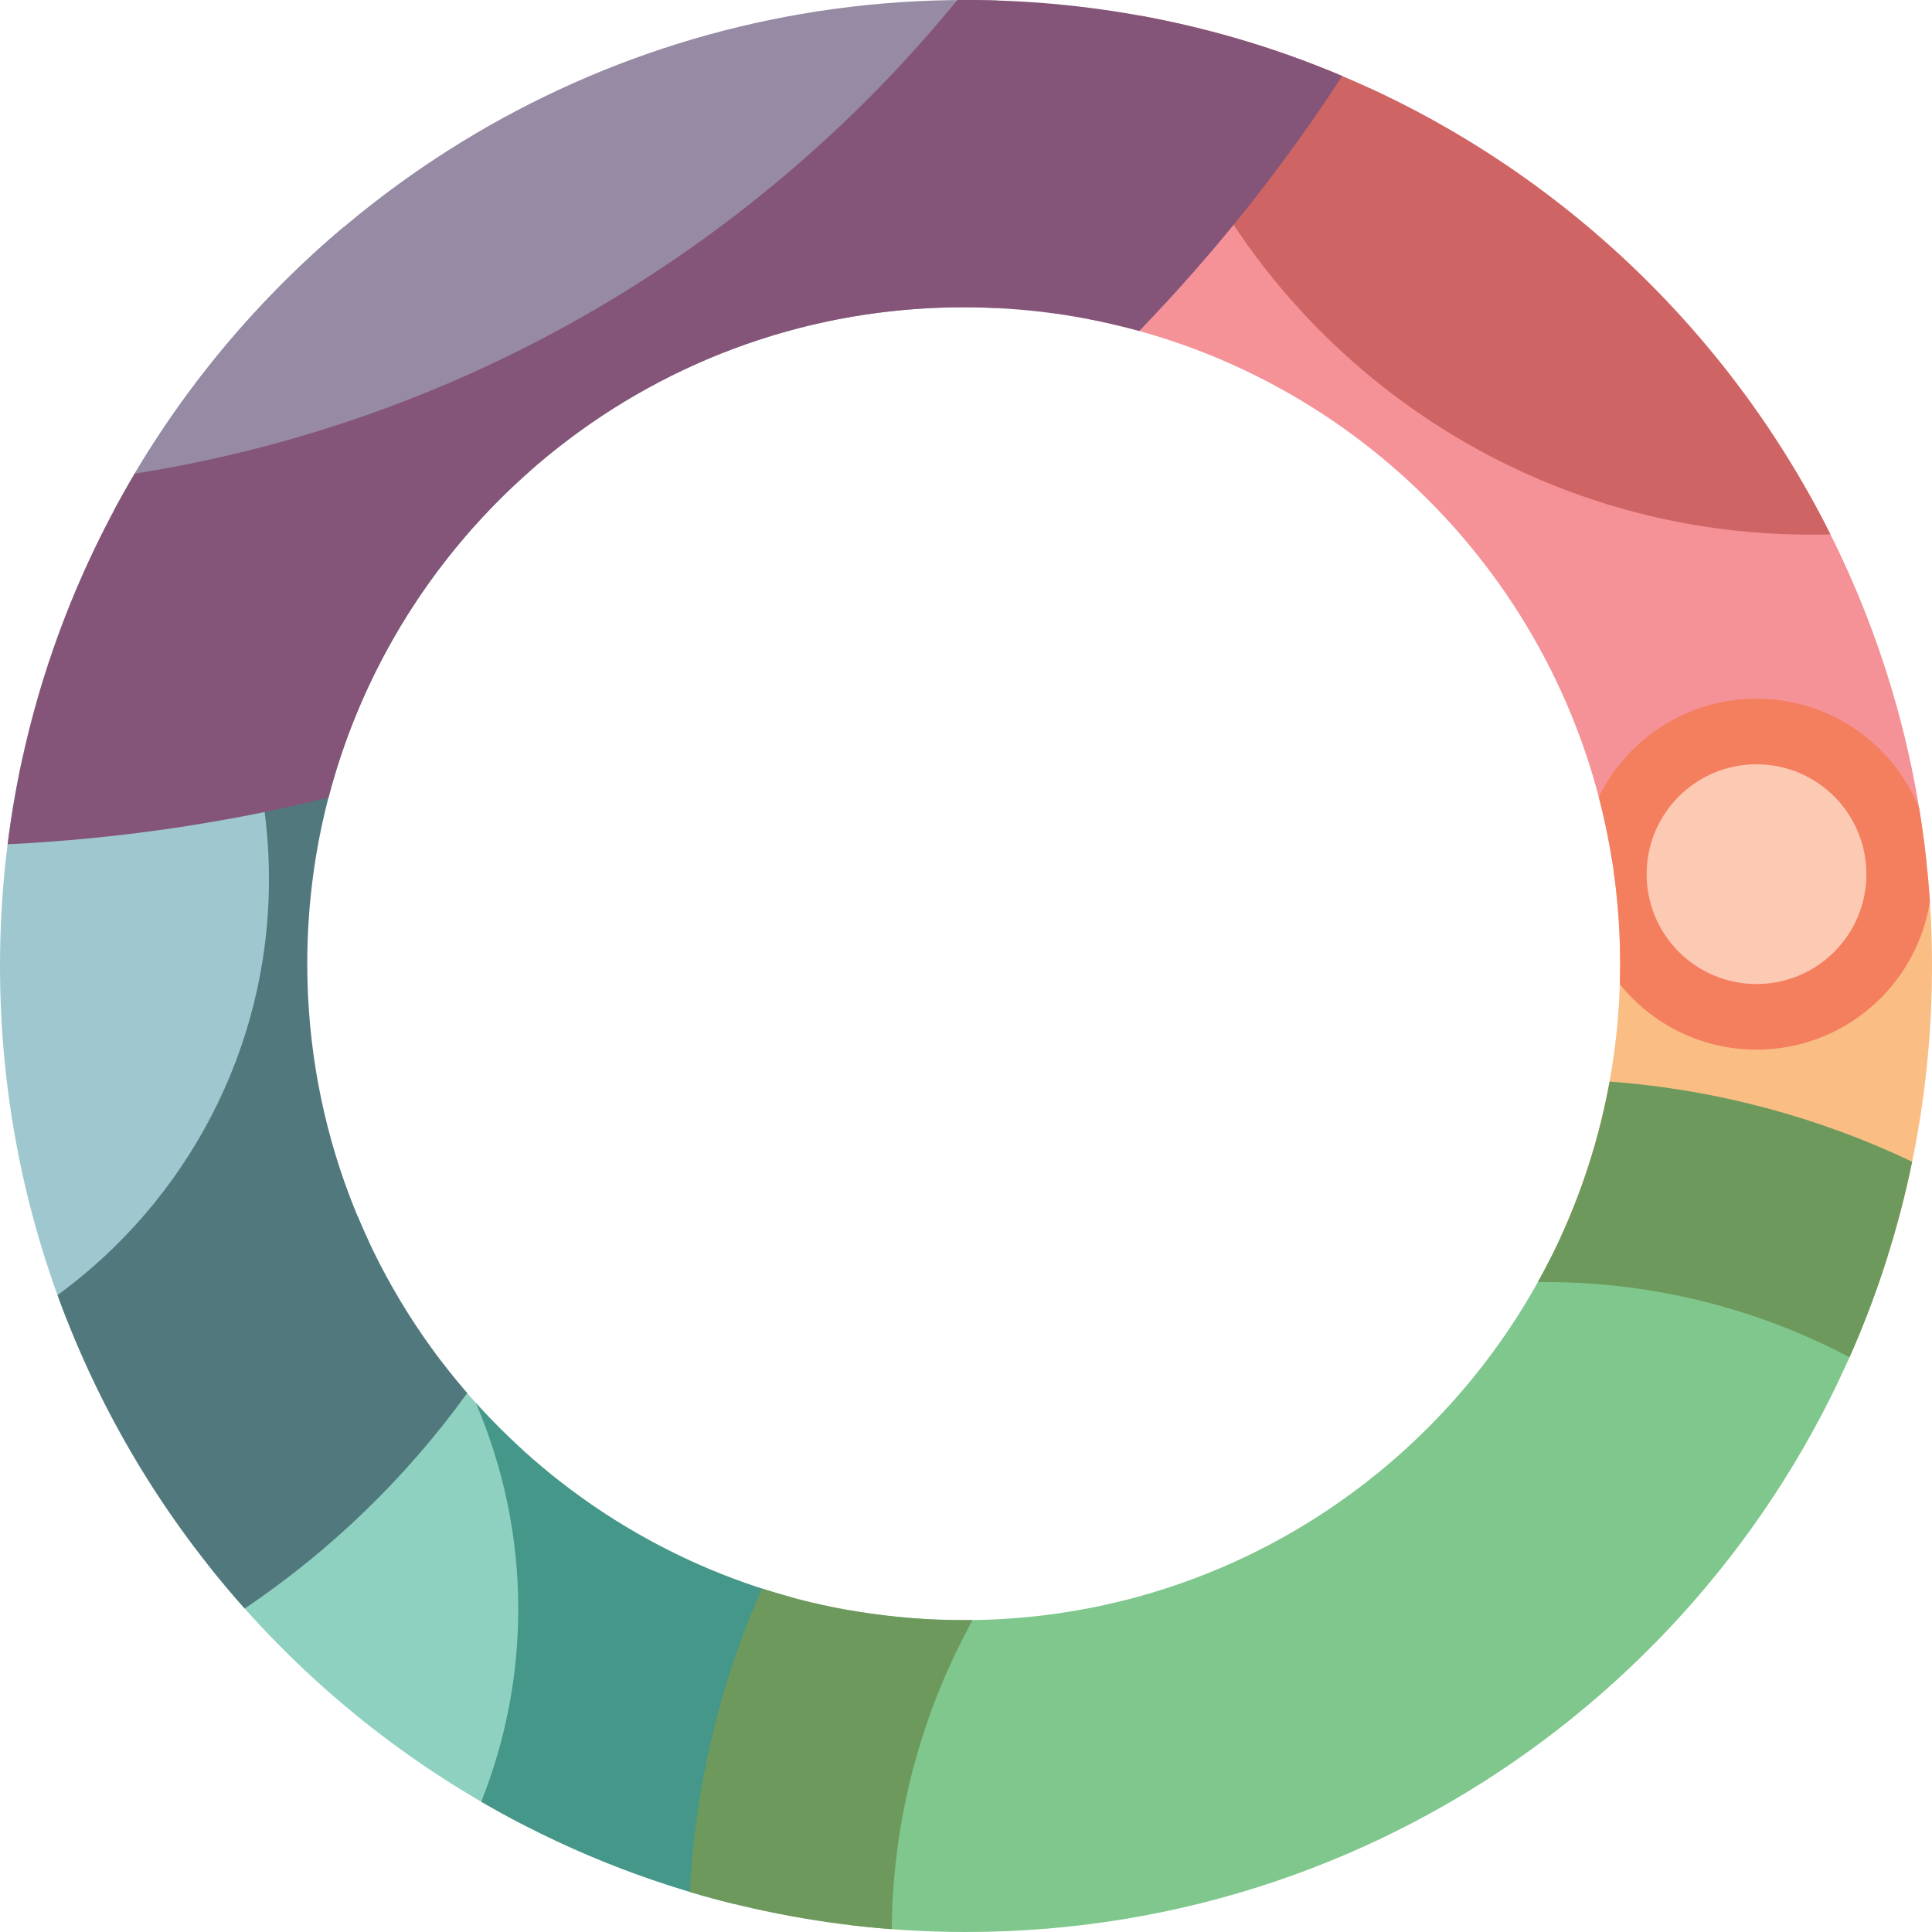
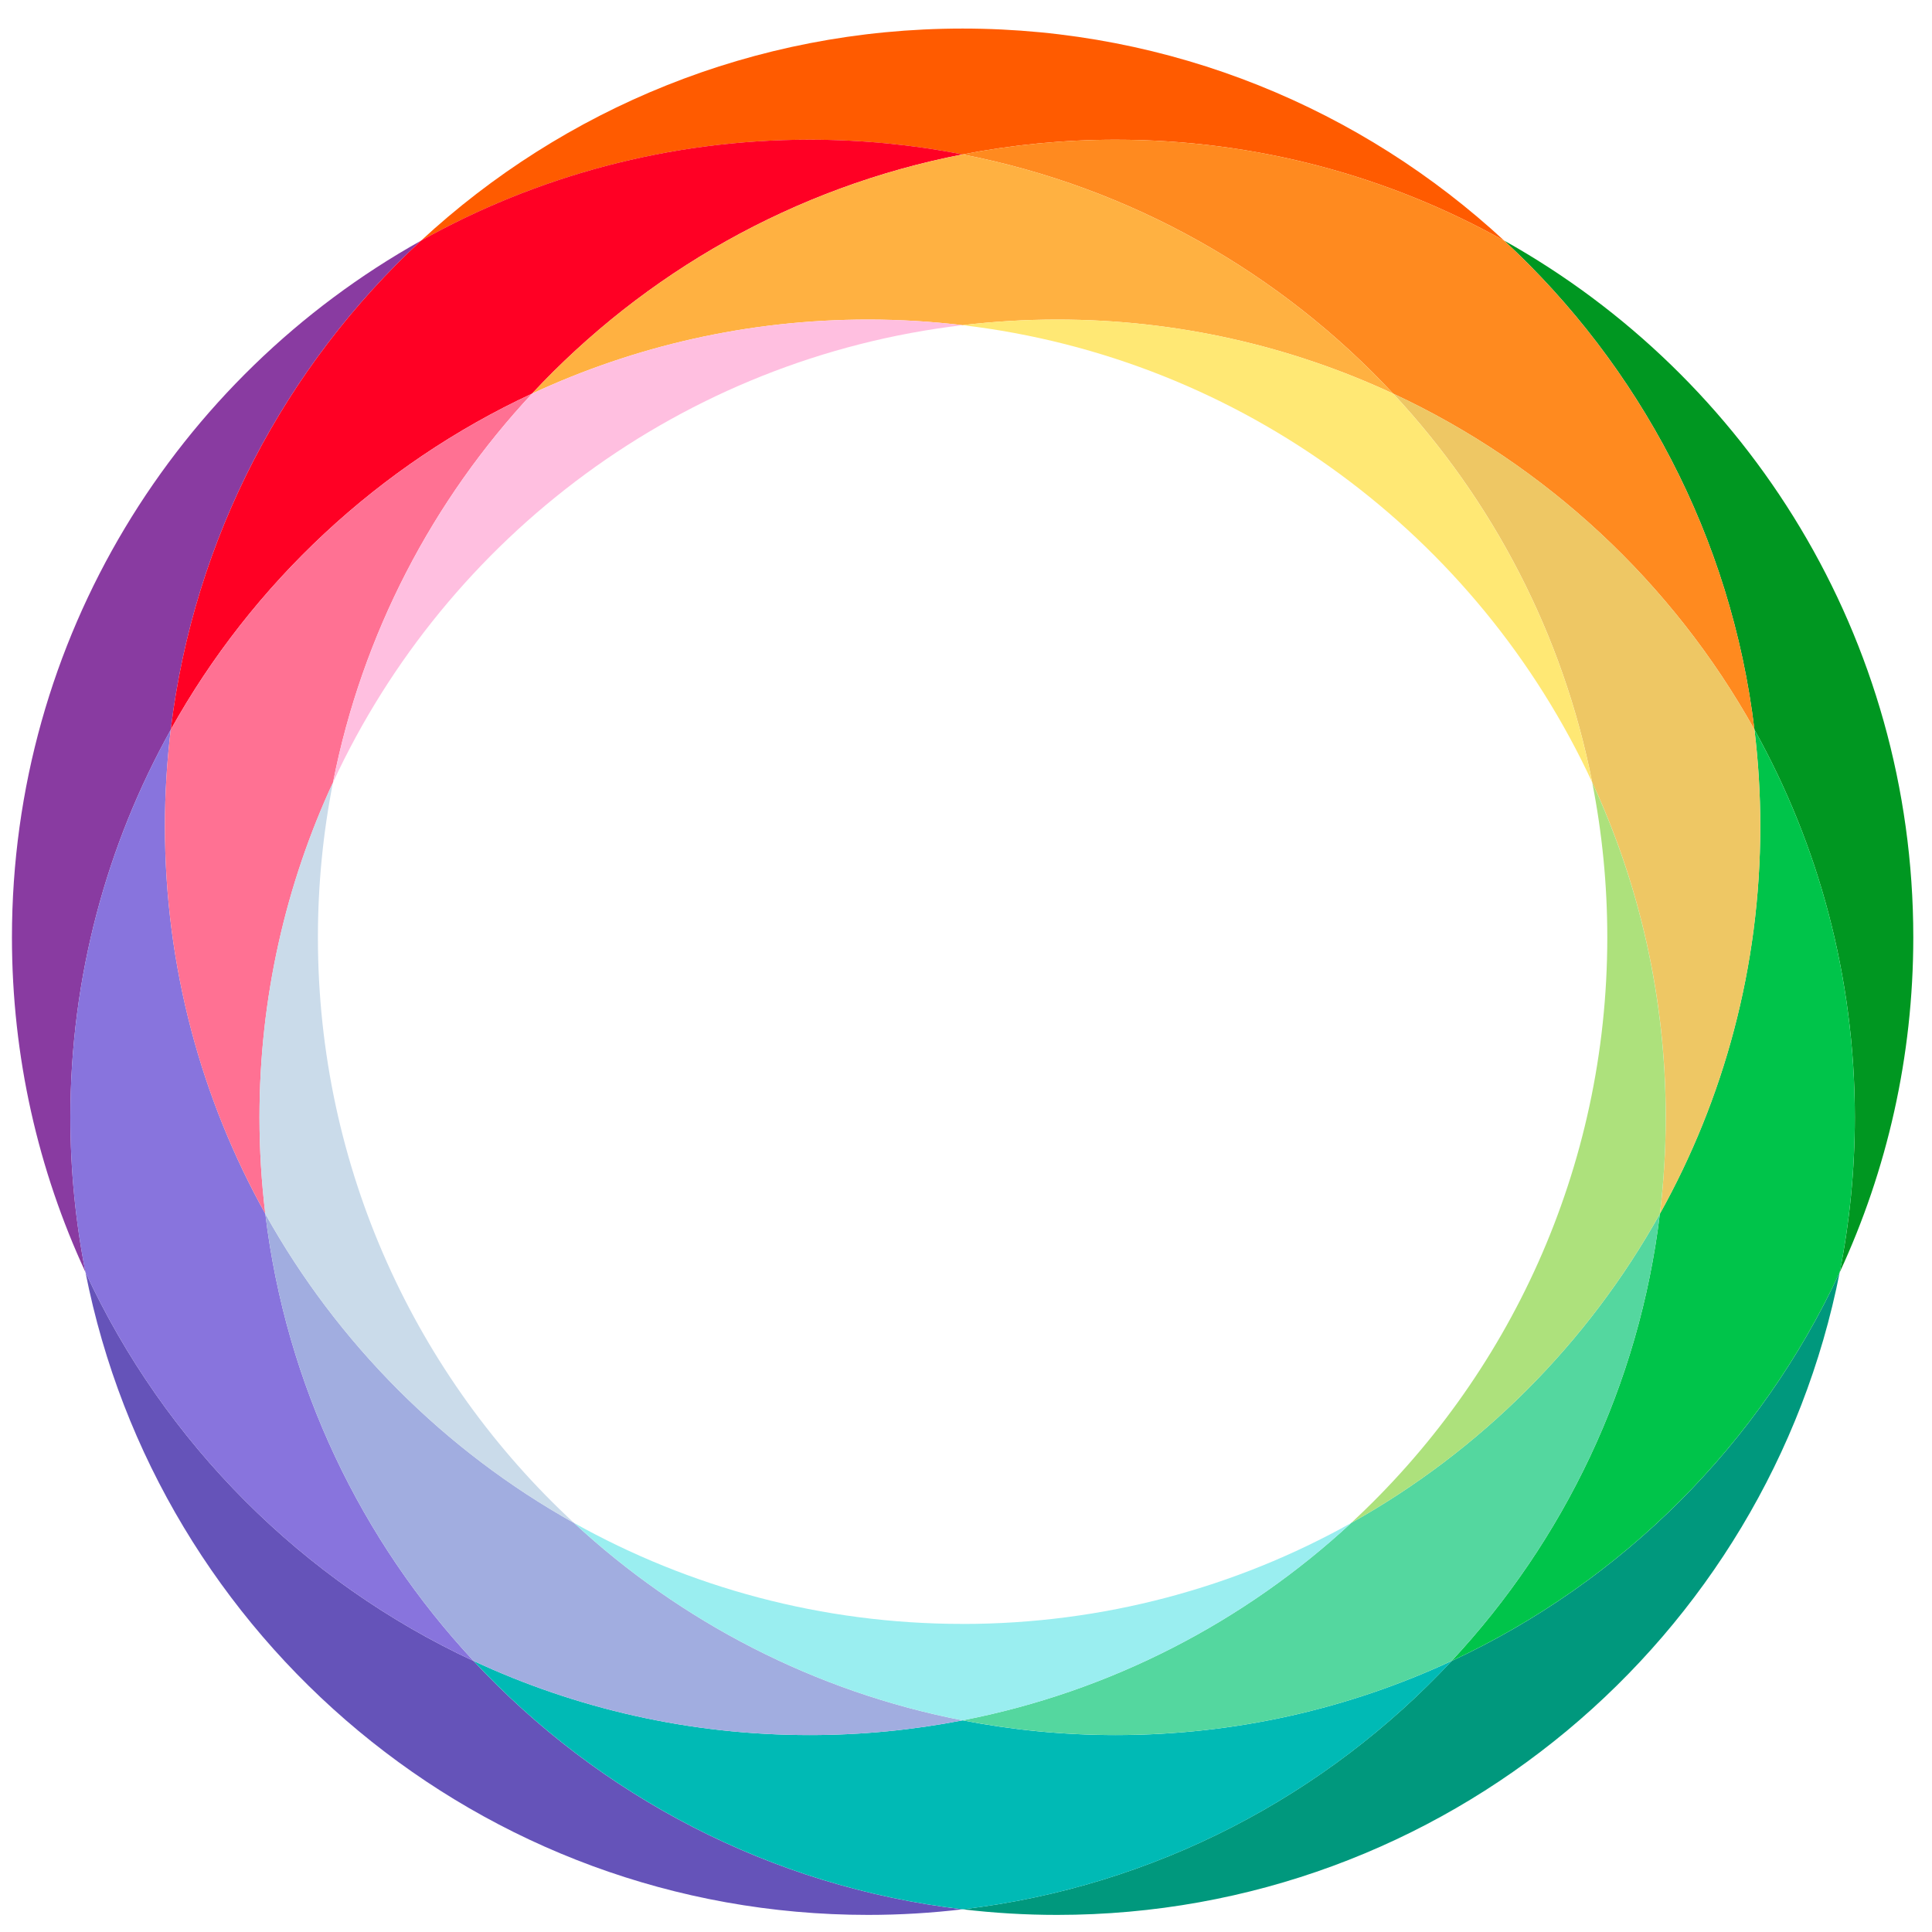
- <svg xmlns="http://www.w3.org/2000/svg" fill="none" viewBox="0 0 589 589">
-   <path fill="#F59297" fill-rule="evenodd" d="M587.335 263C576.17 158 509.824 69.482 417.852 27H332v70.317C414.339 113.232 478.686 179.619 491.565 263h95.77Z" clip-rule="evenodd" />
-   <path fill="#8FD1C1" fill-rule="evenodd" d="M159 556.045V441.714A201.22 201.22 0 0 1 134.539 415H64v62.821c25.714 32.289 58.07 59.053 95 78.224Z" clip-rule="evenodd" />
-   <path fill="#FABD84" fill-rule="evenodd" d="M587.541 265h-95.677a201.842 201.842 0 0 1 2.057 28.798c0 29.566-6.412 57.635-17.921 82.892V415h87.299C579.813 378.218 589 337.432 589 294.5c0-9.956-.494-19.798-1.459-29.5Z" clip-rule="evenodd" />
-   <path fill="#FCC9B3" fill-rule="evenodd" d="M536.5 222c-23.472 0-42.5 19.028-42.5 42.5v6c0 23.472 19.028 42.5 42.5 42.5s42.5-19.028 42.5-42.5v-6c0-23.472-19.028-42.5-42.5-42.5Z" clip-rule="evenodd" />
-   <path fill="#7FC78C" fill-rule="evenodd" d="M575.471 383C537.897 502.404 426.311 589 294.5 589c-12.015 0-23.862-.72-35.5-2.118v-95.976a201.421 201.421 0 0 0 34.798 3.015c78.472 0 146.396-45.167 179.192-110.921h102.481Z" clip-rule="evenodd" />
-   <path fill="#459789" fill-rule="evenodd" d="M104.675 371a168.416 168.416 0 0 1 7.83 7.658 197.965 197.965 0 0 1-3.396-7.658h-4.434ZM241 490.5c0 31.73-6.116 62.066-17.259 89.944a292.648 292.648 0 0 1-77.025-31.153C154.021 530.925 158 511.073 158 490.5c0-22.088-4.587-43.345-12.952-62.824 25.287 28.078 58.41 48.959 95.925 59.199.018 1.206.027 2.415.027 3.625Z" clip-rule="evenodd" />
-   <path fill="#9EC7D0" fill-rule="evenodd" d="M20.236 402H87V231H6.863C2.37 251.451 0 272.699 0 294.5c0 37.936 7.173 74.197 20.236 107.5Z" clip-rule="evenodd" />
-   <path fill="#51797D" fill-rule="evenodd" d="M17.537 394.844C56.615 366.286 82 320.108 82 268c0-44.019-18.115-83.806-47.298-112.314 17.725-33.104 41.592-62.426 70.078-86.443 23.173 20.973 42.661 45.942 57.377 73.819-41.97 36.684-68.482 90.614-68.482 150.736 0 50.057 18.378 95.821 48.756 130.914a269.525 269.525 0 0 1-67.834 65.683c-24.663-27.667-44.183-60.017-57.06-95.551Z" clip-rule="evenodd" />
-   <path fill="#978AA4" fill-rule="evenodd" d="M304 .15c-3.154-.1-6.321-.15-9.5-.15C185.184 0 89.78 59.56 38.967 148h117.745c35.813-33.686 84.039-54.325 137.086-54.325 3.421 0 6.823.085 10.202.255V.15Z" clip-rule="evenodd" />
-   <path fill="#6D995C" fill-rule="evenodd" d="M271.857 588.142c.312-34.154 9.221-66.253 24.668-94.24-.907.012-1.817.019-2.727.019-21.458 0-42.127-3.378-61.505-9.629-12.644 28.511-20.331 59.711-21.965 92.504a293.428 293.428 0 0 0 61.529 11.346Zm311.096-233.98c-28.314-13.464-59.437-21.98-92.25-24.43a198.755 198.755 0 0 1-21.855 61.128c.717-.008 1.434-.012 2.152-.012 33.53 0 65.124 8.286 92.847 22.923a292.21 292.21 0 0 0 19.106-59.609Z" clip-rule="evenodd" />
-   <path fill="#F47F5F" fill-rule="evenodd" d="M585.088 246.381C577.138 226.804 557.931 213 535.5 213c-21.12 0-39.382 12.238-48.081 30.01 4.243 16.218 6.502 33.239 6.502 50.788 0 2.092-.032 4.176-.096 6.252C503.632 312.217 518.657 320 535.5 320c26.711 0 48.85-19.575 52.854-45.162a295.08 295.08 0 0 0-3.266-28.457ZM569 266.5c0 18.502-14.998 33.5-33.5 33.5-18.502 0-33.5-14.998-33.5-33.5 0-18.502 14.998-33.5 33.5-33.5 18.502 0 33.5 14.998 33.5 33.5Z" clip-rule="evenodd" />
-   <path fill="#CE6564" fill-rule="evenodd" d="M558.041 162.915c-2.007.057-4.021.085-6.041.085-98.305 0-180.908-67.227-204.344-158.215 92.346 16.834 169.665 76.734 210.385 158.13Z" clip-rule="evenodd" />
-   <path fill="#845578" fill-rule="evenodd" d="M41.067 144.403C141.747 128.461 230.125 75.549 291.858.012 292.738.004 293.619 0 294.5 0c40.686 0 79.445 8.25 114.695 23.17a517.345 517.345 0 0 1-61.888 77.738c-17.032-4.714-34.977-7.233-53.509-7.233-93.041 0-171.252 63.492-193.669 149.513-31.561 7.743-64.266 12.577-97.813 14.201 5.137-40.858 18.645-79.11 38.751-112.986Z" clip-rule="evenodd" />
+ <svg xmlns="http://www.w3.org/2000/svg" id="Layer_1" version="1.1" viewBox="0 0 600 600">
+   <defs>
+     <style>
+       .st0 {
+         fill: none;
+       }
+ 
+       .st1 {
+         fill: #ff0024;
+       }
+ 
+       .st2 {
+         fill: #ff7193;
+       }
+ 
+       .st3 {
+         fill: #ffe874;
+       }
+ 
+       .st4 {
+         fill: #ade17c;
+       }
+ 
+       .st5 {
+         fill: #893ba1;
+       }
+ 
+       .st6 {
+         fill: #a1ade0;
+       }
+ 
+       .st7 {
+         fill: #ffb141;
+       }
+ 
+       .st8 {
+         fill: #ffbfe0;
+       }
+ 
+       .st9 {
+         fill: #009721;
+       }
+ 
+       .st10 {
+         fill: #00c44a;
+       }
+ 
+       .st11 {
+         fill: #6553b9;
+       }
+ 
+       .st12 {
+         fill: #8874dd;
+       }
+ 
+       .st13 {
+         fill: #00987d;
+       }
+ 
+       .st14 {
+         fill: #ff5b00;
+       }
+ 
+       .st15 {
+         fill: #9aeef0;
+       }
+ 
+       .st16 {
+         fill: #00bab5;
+       }
+ 
+       .st17 {
+         fill: #ff8a1f;
+       }
+ 
+       .st18 {
+         fill: #eec764;
+       }
+ 
+       .st19 {
+         fill: #cadbea;
+       }
+ 
+       .st20 {
+         fill: #54d79f;
+       }
+     </style>
+   </defs>
+   <path class="st9" d="M544.86,226.6c19.85,35.64,31.18,76.68,31.18,120.36,0,16.47-1.62,32.57-4.69,48.14,14.65-31.62,22.84-66.85,22.84-104,0-92.99-51.25-174.01-127.04-216.37,41.99,38.86,70.5,92.08,77.71,151.86Z" />
+   <path class="st13" d="M450.81,515.83c-38.94,41.77-92.15,70.07-151.87,77.12,9.63,1.14,19.43,1.74,29.36,1.74,120.34,0,220.63-85.81,243.04-199.58-24.6,53.12-67.46,96.04-120.53,120.72Z" />
+   <path class="st10" d="M544.86,226.6c1.19,9.83,1.81,19.84,1.81,29.99,0,43.69-11.32,84.73-31.18,120.36-6.44,53.37-29.85,101.51-64.68,138.87,53.07-24.69,95.93-67.61,120.53-120.72,3.07-15.57,4.69-31.67,4.69-48.14,0-43.69-11.32-84.73-31.18-120.36Z" />
+   <path class="st11" d="M147.08,515.83c-53.07-24.69-95.93-67.61-120.53-120.72,22.41,113.77,122.69,199.58,243.03,199.58,9.94,0,19.73-.6,29.36-1.74-59.72-7.05-112.92-35.34-151.87-77.12Z" />
+   <path class="st16" d="M450.81,515.83c-31.72,14.75-67.07,23.01-104.35,23.01-16.25,0-32.13-1.58-47.51-4.57-15.38,2.99-31.26,4.57-47.51,4.57-37.29,0-72.64-8.25-104.35-23.01,38.94,41.77,92.15,70.07,151.87,77.12,59.72-7.05,112.92-35.34,151.87-77.12Z" />
+   <path class="st20" d="M419.64,472.96c-33.12,30.65-74.62,52.36-120.69,61.3,15.38,2.99,31.26,4.57,47.51,4.57,37.29,0,72.64-8.25,104.35-23.01,34.83-37.36,58.24-85.5,64.68-138.87-22.4,40.22-55.68,73.54-95.86,96.01Z" />
+   <path class="st5" d="M53.03,226.6c7.22-59.78,35.72-113,77.72-151.86C54.96,117.11,3.71,198.12,3.71,291.11c0,37.14,8.19,72.37,22.84,104-3.07-15.57-4.69-31.67-4.69-48.14,0-43.69,11.32-84.73,31.18-120.36Z" />
+   <path class="st12" d="M147.08,515.83c-34.83-37.36-58.24-85.5-64.68-138.87-19.85-35.64-31.18-76.68-31.18-120.36,0-10.15.63-20.16,1.81-29.99-19.85,35.64-31.18,76.68-31.18,120.36,0,16.47,1.62,32.57,4.69,48.14,24.6,53.11,67.46,96.04,120.53,120.72Z" />
+   <path class="st6" d="M82.4,376.96c6.44,53.37,29.85,101.51,64.68,138.87,31.72,14.75,67.07,23.01,104.35,23.01,16.25,0,32.13-1.58,47.51-4.57-46.07-8.95-87.57-30.66-120.69-61.31-40.18-22.46-73.46-55.79-95.86-96Z" />
+   <path class="st15" d="M298.95,504.32c-43.82,0-84.97-11.39-120.69-31.36,33.12,30.65,74.62,52.36,120.69,61.31,46.07-8.95,87.57-30.66,120.69-61.3-35.71,19.96-76.87,31.36-120.69,31.36Z" />
+   <path class="st14" d="M298.95,47.96c15.38-2.99,31.26-4.57,47.51-4.57,43.82,0,84.98,11.39,120.69,31.36-44.18-40.88-103.26-65.88-168.2-65.88s-124.02,25-168.2,65.88c35.71-19.96,76.87-31.36,120.69-31.36,16.25,0,32.13,1.58,47.51,4.57Z" />
+   <path class="st17" d="M298.95,47.96c52.33,10.17,98.77,36.8,133.72,74.29,47.5,22.1,86.82,58.8,112.2,104.36-7.22-59.78-35.72-113-77.71-151.86-35.71-19.96-76.87-31.36-120.69-31.36-16.25,0-32.13,1.58-47.51,4.57Z" />
+   <path class="st18" d="M517.31,346.97c0,10.15-.63,20.16-1.81,29.99,19.85-35.64,31.18-76.68,31.18-120.36,0-10.15-.63-20.16-1.81-29.99-25.37-45.55-64.69-82.26-112.2-104.36,30.84,33.08,52.72,74.6,61.81,120.72,14.65,31.62,22.84,66.85,22.84,104Z" />
+   <path class="st4" d="M494.47,242.97c3.07,15.57,4.69,31.67,4.69,48.14,0,71.88-30.63,136.6-79.53,181.85,40.18-22.46,73.46-55.79,95.86-96.01,1.19-9.83,1.81-19.84,1.81-29.99,0-37.14-8.19-72.37-22.84-104Z" />
+   <path class="st1" d="M53.03,226.6c25.37-45.55,64.69-82.26,112.2-104.36,34.95-37.49,81.39-64.12,133.72-74.29-15.38-2.99-31.26-4.57-47.51-4.57-43.82,0-84.97,11.39-120.69,31.36-41.99,38.86-70.5,92.08-77.72,151.86Z" />
+   <path class="st7" d="M298.95,100.98c9.63-1.14,19.43-1.74,29.36-1.74,37.29,0,72.64,8.25,104.35,23.01-34.95-37.49-81.39-64.12-133.72-74.29-52.33,10.17-98.77,36.8-133.72,74.29,31.72-14.75,67.07-23.01,104.35-23.01,9.94,0,19.73.6,29.36,1.74Z" />
+   <path class="st3" d="M298.95,100.98c86.97,10.27,160.13,65.59,195.52,141.99-9.09-46.12-30.97-87.65-61.81-120.72-31.72-14.75-67.07-23.01-104.35-23.01-9.94,0-19.73.6-29.36,1.74Z" />
+   <path class="st2" d="M103.42,242.97c9.09-46.12,30.97-87.65,61.81-120.72-47.5,22.1-86.82,58.8-112.2,104.36-1.19,9.83-1.81,19.84-1.81,29.99,0,43.69,11.32,84.73,31.18,120.36-1.19-9.83-1.81-19.84-1.81-29.99,0-37.14,8.19-72.37,22.84-104Z" />
+   <path class="st8" d="M298.95,100.98c-9.63-1.14-19.43-1.74-29.36-1.74-37.29,0-72.64,8.25-104.35,23.01-30.84,33.08-52.72,74.6-61.81,120.72,35.39-76.4,108.55-131.72,195.52-141.99Z" />
+   <path class="st19" d="M178.26,472.96c-48.9-45.25-79.53-109.97-79.53-181.85,0-16.47,1.62-32.57,4.69-48.14-14.65,31.62-22.84,66.85-22.84,104,0,10.15.63,20.16,1.81,29.99,22.4,40.22,55.68,73.54,95.86,96Z" />
+   <path class="st0" d="M499.16,291.11c0-16.47-1.62-32.57-4.69-48.14-35.39-76.4-108.55-131.72-195.52-141.99-86.97,10.27-160.13,65.59-195.52,141.99-3.07,15.57-4.69,31.67-4.69,48.14,0,71.88,30.63,136.6,79.53,181.85,35.71,19.96,76.87,31.36,120.69,31.36s84.97-11.39,120.69-31.36c48.9-45.25,79.53-109.97,79.53-181.85Z" />
</svg>
